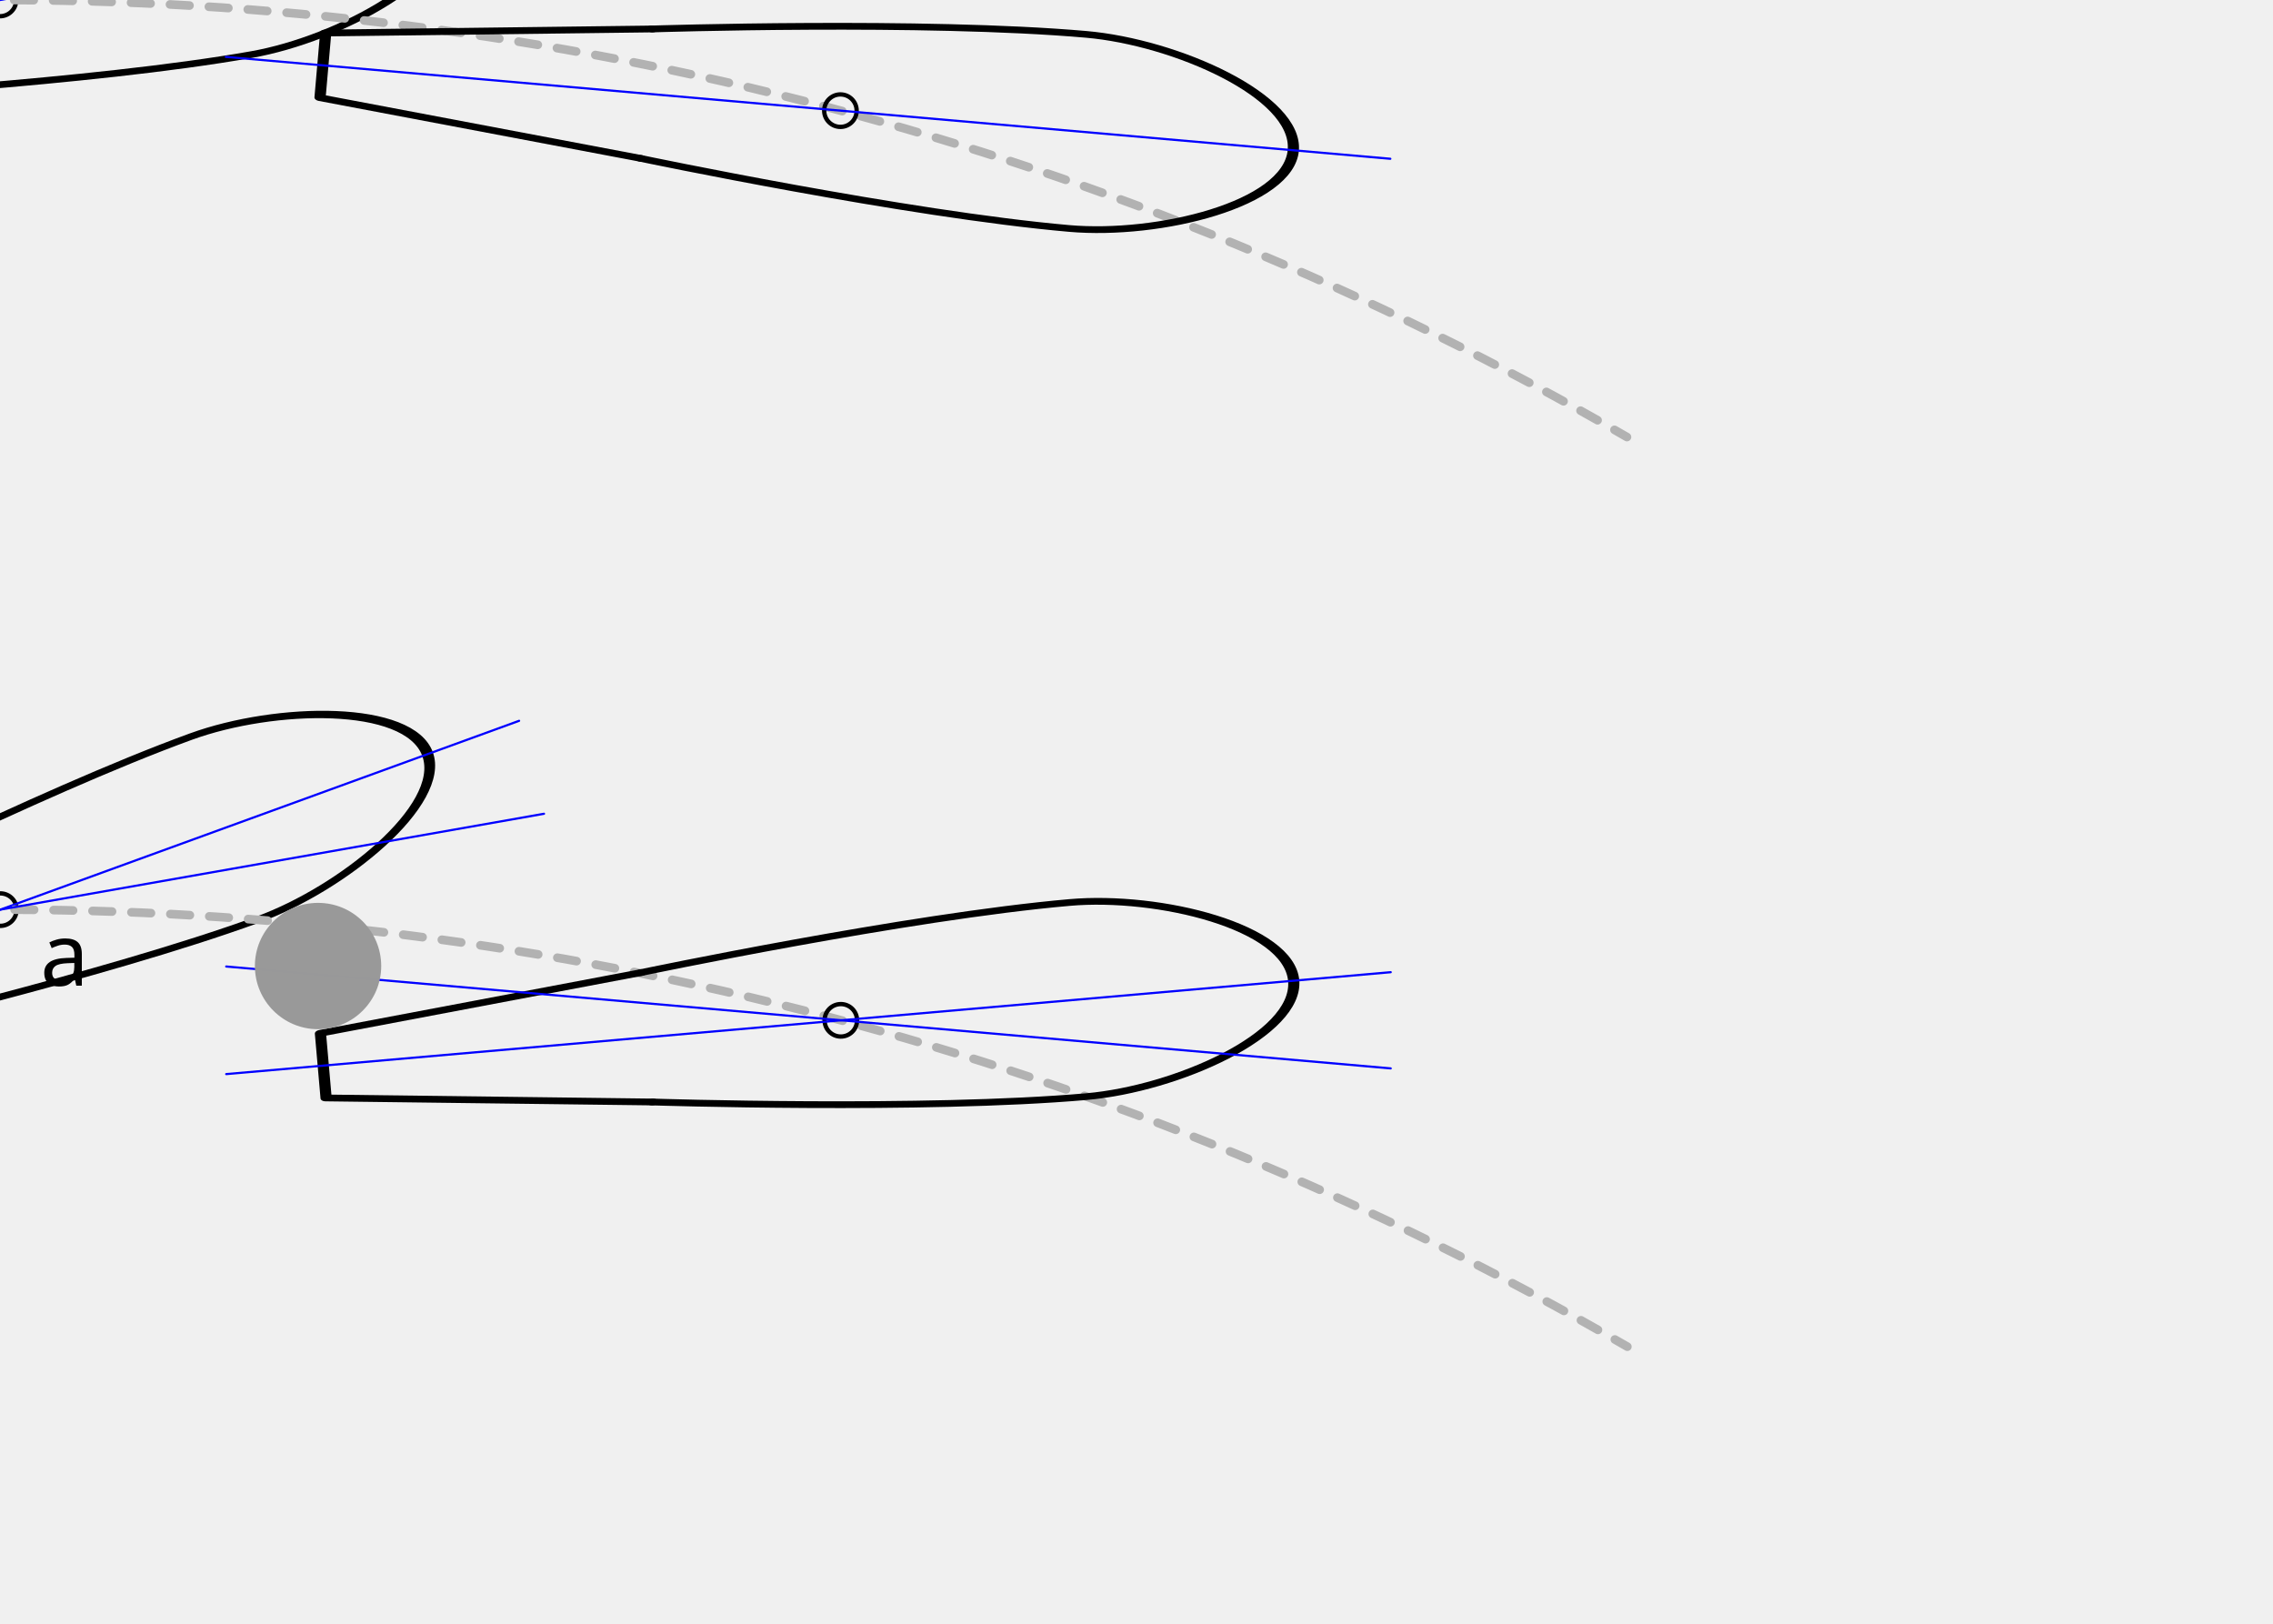
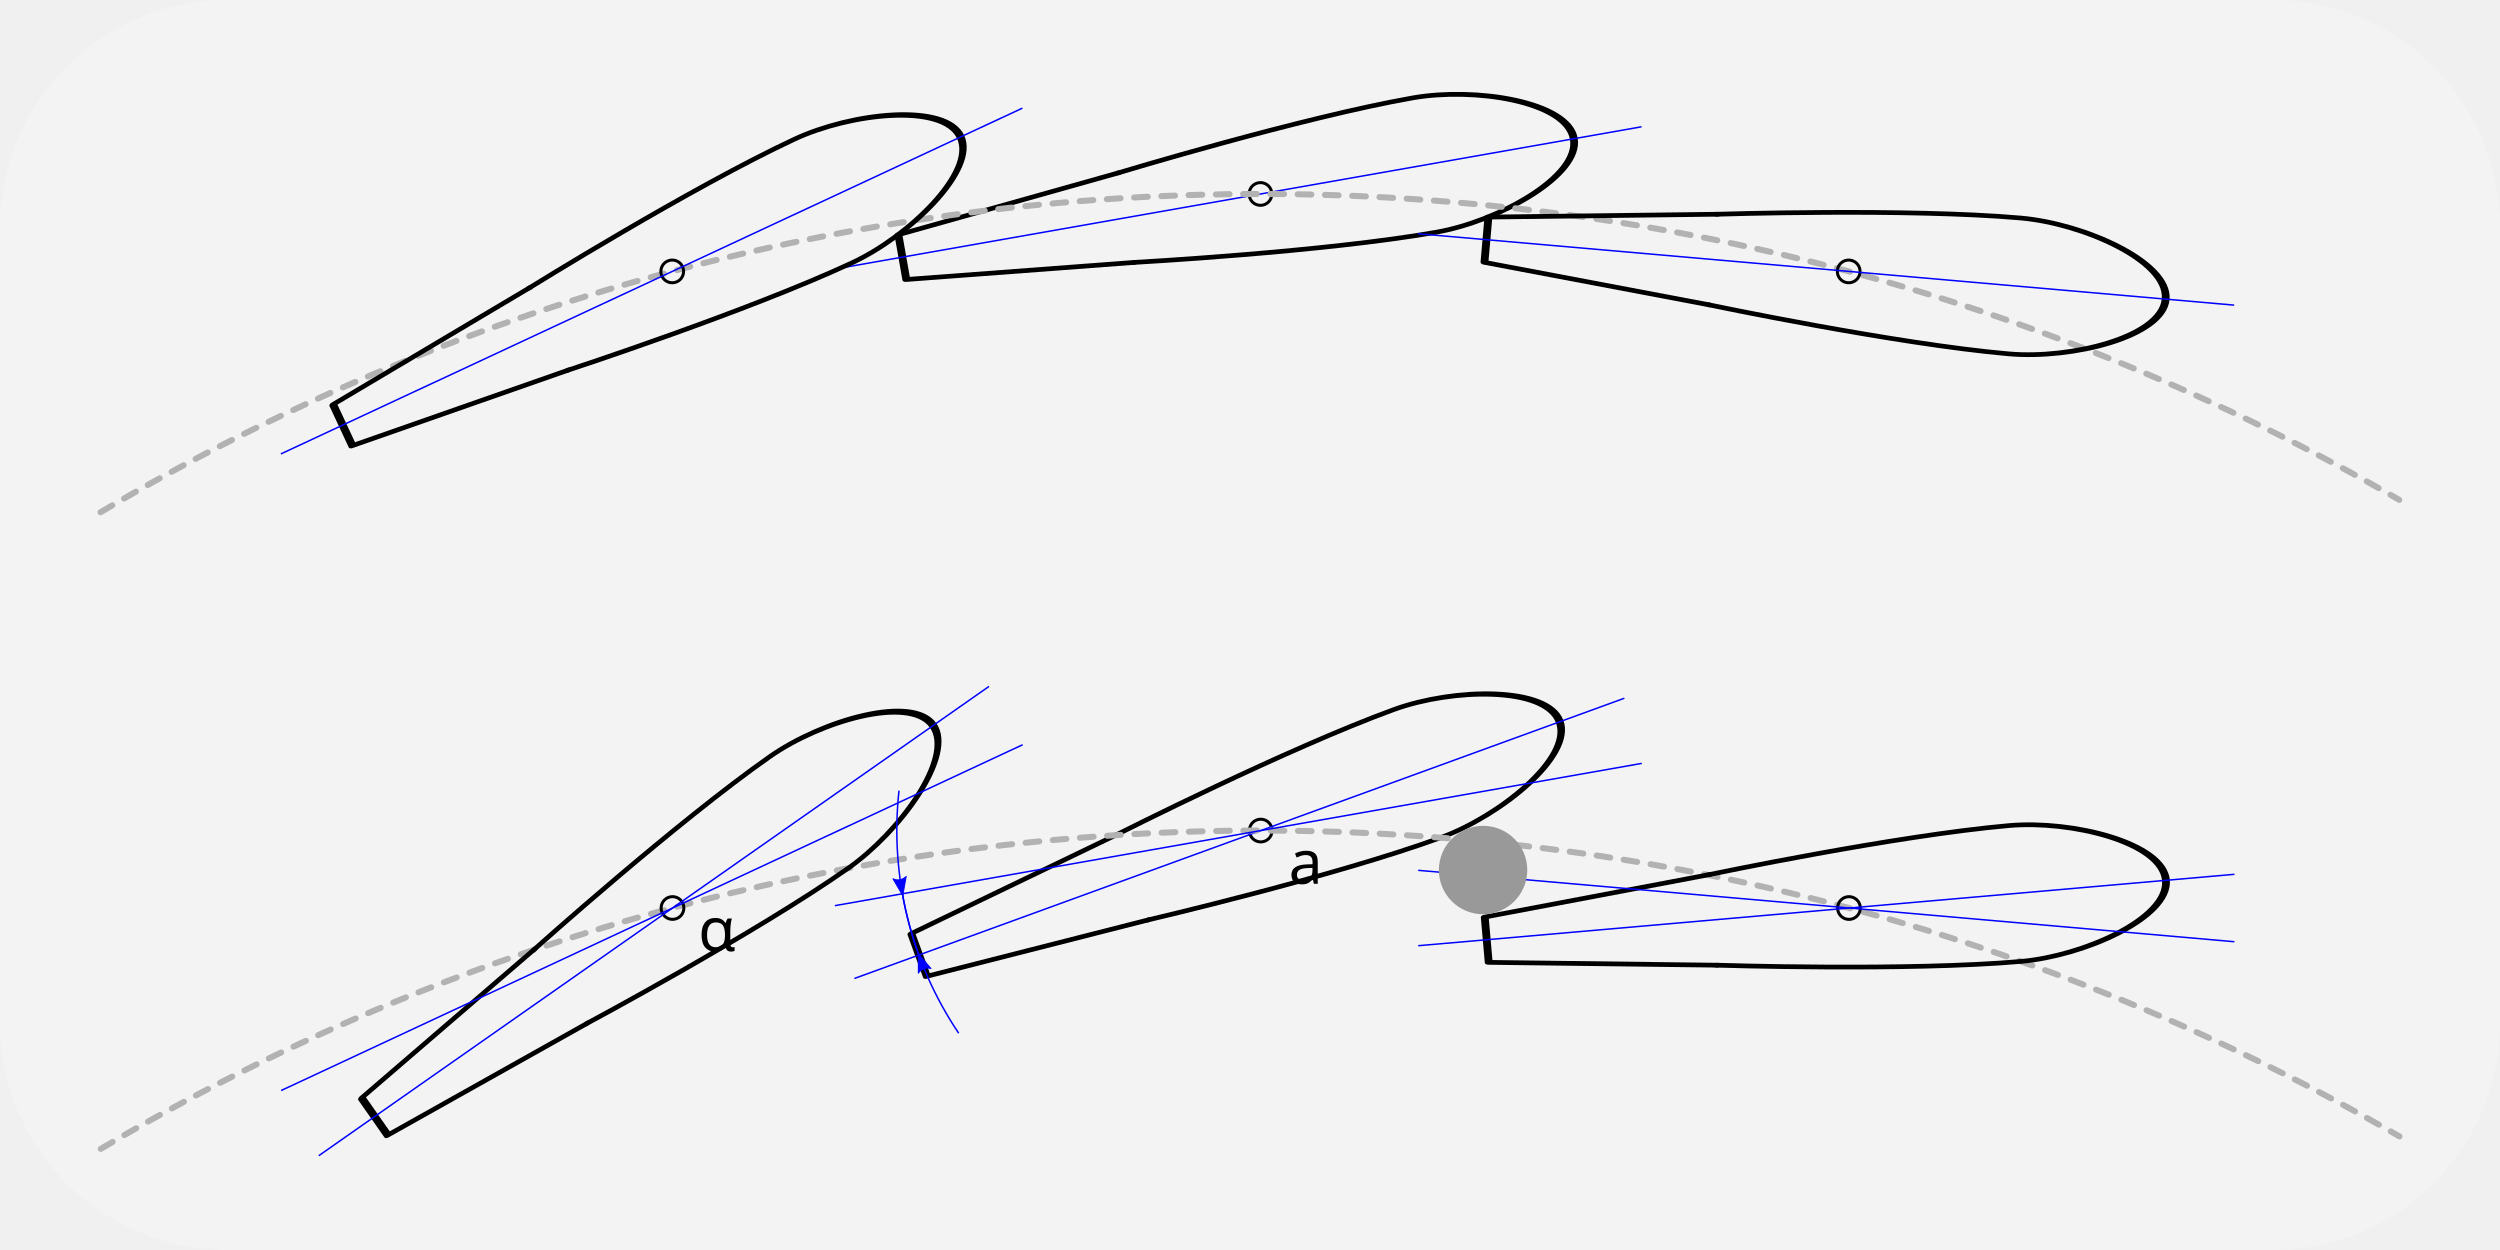
- <svg xmlns="http://www.w3.org/2000/svg" width="700" height="500" viewBox="0 0 700 500" version="1.1" id="svg1097">
+ <svg xmlns="http://www.w3.org/2000/svg" width="1100" height="550" viewBox="0 0 1100 550" version="1.1" id="svg1097">
  <defs id="defs1091">
-     <marker style="overflow:visible" id="marker4343" refX="0.0" refY="0.0" orient="auto">
-       <path transform="scale(1.1) translate(1,0)" d="M 8.719,4.034 L -2.207,0.016 L 8.719,-4.002 C 6.973,-1.63 6.983,1.616 8.719,4.034 z " style="fill-rule:evenodd;stroke-width:0.625;stroke-linejoin:round;stroke:#0000ff;stroke-opacity:1;fill:#0000ff;fill-opacity:1" id="path4341" />
+     <marker style="overflow:visible" id="marker4343" refX="0" refY="0" orient="auto">
+       <path transform="matrix(1.1,0,0,1.1,1.1,0)" d="M 8.719,4.034 -2.207,0.016 8.719,-4.002 c -1.745,2.372 -1.735,5.617 -6e-7,8.035 z" style="fill:#0000ff;fill-opacity:1;fill-rule:evenodd;stroke:#0000ff;stroke-width:0.625;stroke-linejoin:round;stroke-opacity:1" id="path4341" />
    </marker>
-     <marker style="overflow:visible;" id="marker4333" refX="0.0" refY="0.0" orient="auto">
-       <path transform="scale(1.1) rotate(180) translate(1,0)" d="M 8.719,4.034 L -2.207,0.016 L 8.719,-4.002 C 6.973,-1.63 6.983,1.616 8.719,4.034 z " style="fill-rule:evenodd;stroke-width:0.625;stroke-linejoin:round;stroke:#0000ff;stroke-opacity:1;fill:#0000ff;fill-opacity:1" id="path4331" />
+     <marker style="overflow:visible" id="marker4333" refX="0" refY="0" orient="auto">
+       <path transform="matrix(-1.1,0,0,-1.1,-1.1,0)" d="M 8.719,4.034 -2.207,0.016 8.719,-4.002 c -1.745,2.372 -1.735,5.617 -6e-7,8.035 z" style="fill:#0000ff;fill-opacity:1;fill-rule:evenodd;stroke:#0000ff;stroke-width:0.625;stroke-linejoin:round;stroke-opacity:1" id="path4331" />
    </marker>
-     <marker style="overflow:visible" id="Arrow2Lstart" refX="0.0" refY="0.0" orient="auto">
-       <path transform="scale(1.1) translate(1,0)" d="M 8.719,4.034 L -2.207,0.016 L 8.719,-4.002 C 6.973,-1.63 6.983,1.616 8.719,4.034 z " style="fill-rule:evenodd;stroke-width:0.625;stroke-linejoin:round;stroke:#0000ff;stroke-opacity:1;fill:#0000ff;fill-opacity:1" id="path3989" />
+     <marker style="overflow:visible" id="Arrow2Lstart" refX="0" refY="0" orient="auto">
+       <path transform="matrix(1.1,0,0,1.1,1.1,0)" d="M 8.719,4.034 -2.207,0.016 8.719,-4.002 c -1.745,2.372 -1.735,5.617 -6e-7,8.035 z" style="fill:#0000ff;fill-opacity:1;fill-rule:evenodd;stroke:#0000ff;stroke-width:0.625;stroke-linejoin:round;stroke-opacity:1" id="path3989" />
    </marker>
-     <marker style="overflow:visible;" id="Arrow2Lend" refX="0.0" refY="0.0" orient="auto">
-       <path transform="scale(1.1) rotate(180) translate(1,0)" d="M 8.719,4.034 L -2.207,0.016 L 8.719,-4.002 C 6.973,-1.63 6.983,1.616 8.719,4.034 z " style="fill-rule:evenodd;stroke-width:0.625;stroke-linejoin:round;stroke:#0000ff;stroke-opacity:1;fill:#0000ff;fill-opacity:1" id="path3992" />
+     <marker style="overflow:visible" id="Arrow2Lend" refX="0" refY="0" orient="auto">
+       <path transform="matrix(-1.1,0,0,-1.1,-1.1,0)" d="M 8.719,4.034 -2.207,0.016 8.719,-4.002 c -1.745,2.372 -1.735,5.617 -6e-7,8.035 z" style="fill:#0000ff;fill-opacity:1;fill-rule:evenodd;stroke:#0000ff;stroke-width:0.625;stroke-linejoin:round;stroke-opacity:1" id="path3992" />
    </marker>
-     <marker style="overflow:visible" id="Arrow1Mstart" refX="0.0" refY="0.0" orient="auto">
-       <path transform="scale(0.4) translate(10,0)" style="fill-rule:evenodd;stroke:#0000ff;stroke-width:1pt;stroke-opacity:1;fill:#0000ff;fill-opacity:1" d="M 0.0,0.0 L 5.0,-5.0 L -12.5,0.0 L 5.0,5.0 L 0.0,0.0 z " id="path3977" />
+     <marker style="overflow:visible" id="Arrow1Mstart" refX="0" refY="0" orient="auto">
+       <path transform="matrix(0.4,0,0,0.4,4,0)" style="fill:#0000ff;fill-opacity:1;fill-rule:evenodd;stroke:#0000ff;stroke-width:1pt;stroke-opacity:1" d="M 0,0 5,-5 -12.5,0 5,5 Z" id="path3977" />
    </marker>
  </defs>
  <g id="layer2" style="display:none">
    <path style="fill:none;stroke:#000000;stroke-width:0.185;stroke-linecap:round;stroke-linejoin:round;stroke-miterlimit:4;stroke-dasharray:1.109, 0.555, 0.277, 0.555;stroke-dashoffset:0;stroke-opacity:1" d="M 160,-40 V 40" id="path3776" transform="matrix(0.9659258,0.258819,-3.364648,12.55704,-19.96222,456.3075)" />
    <path style="fill:none;stroke:#000000;stroke-width:0.185;stroke-linecap:round;stroke-linejoin:round;stroke-miterlimit:4;stroke-dasharray:1.109, 0.555, 0.277, 0.555;stroke-dashoffset:0;stroke-opacity:1" d="M 160,-40 V 40" id="path3746" transform="matrix(1,0,0,13,-160,480)" />
    <path style="fill:none;stroke:#000000;stroke-width:0.185;stroke-linecap:round;stroke-linejoin:round;stroke-miterlimit:4;stroke-dasharray:1.109, 0.555, 0.277, 0.555;stroke-dashoffset:0;stroke-opacity:1" d="M 160,-40 V 40" id="path3762" transform="matrix(0.9659258,-0.258819,3.364648,12.55704,-289.134,539.1296)" />
    <path style="fill:none;stroke:#ff0000;stroke-width:1.333;stroke-linecap:butt;stroke-linejoin:round;stroke-miterlimit:4;stroke-dasharray:none;stroke-dashoffset:0;stroke-opacity:1" d="M -258.819,34.074 -2.8000002e-6,1.7180795e-8" id="path3832" />
    <path style="fill:none;stroke:#ff0000;stroke-width:1.333;stroke-linecap:butt;stroke-linejoin:round;stroke-miterlimit:4;stroke-dasharray:none;stroke-dashoffset:0;stroke-opacity:1" d="M 0,0 258.819,34.074" id="path3834" />
    <path style="display:inline;fill:none;stroke:#ff00ff;stroke-width:19.229;stroke-linecap:butt;stroke-linejoin:round;stroke-miterlimit:4;stroke-dasharray:none;stroke-dashoffset:0;stroke-opacity:1" d="M 160,-40 V 40" id="path3764" transform="matrix(-0.03485864,0.01625465,0.2113113,0.453153,-261.6946,13.34605)" />
    <path style="fill:none;stroke:#ff00ff;stroke-width:19.23;stroke-linecap:butt;stroke-linejoin:round;stroke-miterlimit:4;stroke-dasharray:none;stroke-dashoffset:0;stroke-opacity:1" d="M 160,-40 V 40" id="path3748" transform="matrix(0.03787722,-0.00667878,0.08682409,0.4924039,-9.533317,-18.62756)" />
    <path style="display:inline;fill:none;stroke:#ff00ff;stroke-width:19.229;stroke-linecap:butt;stroke-linejoin:round;stroke-miterlimit:4;stroke-dasharray:none;stroke-dashoffset:0;stroke-opacity:1" d="M 160,-40 V 40" id="path3778" transform="matrix(-0.03831582,-0.00335202,-0.0435802,0.4980972,266.6931,14.68678)" />
    <path style="display:inline;fill:none;stroke:#ff00ff;stroke-width:19.229;stroke-linecap:butt;stroke-linejoin:round;stroke-miterlimit:4;stroke-dasharray:none;stroke-dashoffset:0;stroke-opacity:1" d="M 160,-40 V 40" id="path3886" transform="matrix(-0.03485864,0.01625465,0.2113113,0.453153,-261.5758,293.4477)" />
    <path style="fill:none;stroke:#ff0000;stroke-width:1.333;stroke-linecap:butt;stroke-linejoin:round;stroke-miterlimit:4;stroke-dasharray:none;stroke-dashoffset:0;stroke-opacity:1" d="M -258.819,34.074 -2.8000002e-6,1.7180795e-8" id="path3902" transform="translate(0.1188144,280.1016)" />
    <path style="fill:none;stroke:#ff0000;stroke-width:1.333;stroke-linecap:butt;stroke-linejoin:round;stroke-miterlimit:4;stroke-dasharray:none;stroke-dashoffset:0;stroke-opacity:1" d="M 0,0 258.819,34.074" id="path3904" transform="translate(0.1188144,280.1016)" />
    <path style="fill:none;stroke:#ff00ff;stroke-width:19.23;stroke-linecap:butt;stroke-linejoin:round;stroke-miterlimit:4;stroke-dasharray:none;stroke-dashoffset:0;stroke-opacity:1" d="M 160,-40 V 40" id="path3872" transform="matrix(0.03787722,-0.00667878,0.08682409,0.4924039,-9.414507,261.4741)" />
    <path style="display:inline;fill:none;stroke:#ff00ff;stroke-width:19.229;stroke-linecap:butt;stroke-linejoin:round;stroke-miterlimit:4;stroke-dasharray:none;stroke-dashoffset:0;stroke-opacity:1" d="M 160,-40 V 40" id="path3898" transform="matrix(-0.03831582,-0.00335202,-0.0435802,0.4980972,266.8119,294.7884)" />
  </g>
  <g id="layer1" transform="translate(0,-238.25)" style="display:none">
    <g id="g3704">
      <g id="g3568" transform="matrix(1.666667,0,0,1,-193.3333,0)" style="stroke-width:0.775">
        <path style="fill:none;stroke:#000000;stroke-width:2.066;stroke-linecap:round;stroke-linejoin:round;stroke-miterlimit:4;stroke-dasharray:none;stroke-opacity:1" d="M 60,-20 0,-10 v 20 l 60,10" id="path3562" transform="translate(20,238.25)" />
        <path style="fill:none;stroke:#000000;stroke-width:2.066;stroke-linecap:round;stroke-linejoin:round;stroke-miterlimit:4;stroke-dasharray:none;stroke-opacity:1" d="m 80,-20 c 0,0 50,-10 80,-10 16.667,0 40,13.333 40,30 0,16.667 -23.333,30 -40,30 C 130,30 80,20 80,20" id="path3564" transform="translate(0,238.25)" />
        <circle style="fill:none;stroke:#000000;stroke-width:1.333;stroke-linecap:round;stroke-linejoin:round;stroke-miterlimit:4;stroke-dasharray:none;stroke-opacity:1" id="path3570" cx="165" cy="5" r="5" transform="matrix(0.6,0,0,1,17,233.25)" />
        <path style="fill:none;stroke:#0000ff;stroke-width:0.667;stroke-linecap:round;stroke-linejoin:round;stroke-miterlimit:4;stroke-dasharray:none;stroke-dashoffset:0;stroke-opacity:1" d="M -30,0 H 330" id="path3572" transform="matrix(0.6,0,0,1,20,238.25)" />
        <path style="fill:none;stroke:#000000;stroke-width:0.185;stroke-linecap:round;stroke-linejoin:round;stroke-miterlimit:4;stroke-dasharray:1.109, 0.555, 0.277, 0.555;stroke-dashoffset:0;stroke-opacity:1" d="M 160,-40 V 40" id="path3574" transform="matrix(0.6,0,0,13,20,718.25)" />
        <path style="fill:none;stroke:#0000ff;stroke-width:9.615;stroke-linecap:butt;stroke-linejoin:round;stroke-miterlimit:4;stroke-dasharray:none;stroke-dashoffset:0;stroke-opacity:1" d="M 160,-40 V 40" id="path3620" transform="matrix(-0.04615385,0,0,1,123.3846,238.25)" />
      </g>
      <circle style="fill:none;stroke:#000000;stroke-width:0.333;stroke-linecap:round;stroke-linejoin:round;stroke-miterlimit:4;stroke-dasharray:2, 1, 0.5, 1;stroke-dashoffset:0;stroke-opacity:1" id="path3594" cx="0" cy="500" r="500" transform="matrix(2,0,0,2,0,238.25)" />
      <g id="g3606" transform="matrix(1.609876,-0.4313651,0.258819,0.9659258,-507.2283,92.23069)" style="stroke-width:0.775">
        <path style="fill:none;stroke:#000000;stroke-width:2.066;stroke-linecap:round;stroke-linejoin:round;stroke-miterlimit:4;stroke-dasharray:none;stroke-opacity:1" d="M 60,-20 0,-10 v 20 l 60,10" id="path3596" transform="translate(20,238.25)" />
        <path style="fill:none;stroke:#000000;stroke-width:2.066;stroke-linecap:round;stroke-linejoin:round;stroke-miterlimit:4;stroke-dasharray:none;stroke-opacity:1" d="m 80,-20 c 0,0 50,-10 80,-10 16.667,0 40,13.333 40,30 0,16.667 -23.333,30 -40,30 C 130,30 80,20 80,20" id="path3598" transform="translate(0,238.25)" />
        <circle style="fill:none;stroke:#000000;stroke-width:1.333;stroke-linecap:round;stroke-linejoin:round;stroke-miterlimit:4;stroke-dasharray:none;stroke-opacity:1" id="circle3600" cx="165" cy="5" r="5" transform="matrix(0.6,0,0,1,17,233.25)" />
        <path style="fill:none;stroke:#0000ff;stroke-width:0.667;stroke-linecap:butt;stroke-linejoin:round;stroke-miterlimit:4;stroke-dasharray:none;stroke-dashoffset:0;stroke-opacity:1" d="M -30,0 H 330" id="path3602" transform="matrix(0.6,0,0,1,20,238.25)" />
        <path style="fill:none;stroke:#000000;stroke-width:0.185;stroke-linecap:round;stroke-linejoin:round;stroke-miterlimit:4;stroke-dasharray:1.109, 0.555, 0.277, 0.555;stroke-dashoffset:0;stroke-opacity:1" d="M 160,-40 V 40" id="path3604" transform="matrix(0.6,0,0,13,20,718.25)" />
        <path style="display:inline;fill:none;stroke:#0000ff;stroke-width:9.615;stroke-linecap:butt;stroke-linejoin:round;stroke-miterlimit:4;stroke-dasharray:none;stroke-dashoffset:0;stroke-opacity:1" d="M 160,-40 V 40" id="path3620-3" transform="matrix(-0.04615384,0,0,1,123.3846,238.25)" />
      </g>
      <g id="g3618" transform="matrix(1.609876,0.4313651,-0.258819,0.9659258,133.737,-7.846008)" style="stroke-width:0.775">
        <path style="fill:none;stroke:#000000;stroke-width:2.066;stroke-linecap:round;stroke-linejoin:round;stroke-miterlimit:4;stroke-dasharray:none;stroke-opacity:1" d="M 60,-20 0,-10 v 20 l 60,10" id="path3608" transform="translate(20,238.25)" />
        <path style="fill:none;stroke:#000000;stroke-width:2.066;stroke-linecap:round;stroke-linejoin:round;stroke-miterlimit:4;stroke-dasharray:none;stroke-opacity:1" d="m 80,-20 c 0,0 50,-10 80,-10 16.667,0 40,13.333 40,30 0,16.667 -23.333,30 -40,30 C 130,30 80,20 80,20" id="path3610" transform="translate(0,238.25)" />
        <circle style="fill:none;stroke:#000000;stroke-width:1.333;stroke-linecap:round;stroke-linejoin:round;stroke-miterlimit:4;stroke-dasharray:none;stroke-opacity:1" id="circle3612" cx="165" cy="5" r="5" transform="matrix(0.6,0,0,1,17,233.25)" />
        <path style="fill:none;stroke:#0000ff;stroke-width:0.667;stroke-linecap:round;stroke-linejoin:round;stroke-miterlimit:4;stroke-dasharray:none;stroke-dashoffset:0;stroke-opacity:1" d="M -30,0 H 330" id="path3614" transform="matrix(0.6,0,0,1,20,238.25)" />
        <path style="fill:none;stroke:#000000;stroke-width:0.185;stroke-linecap:round;stroke-linejoin:round;stroke-miterlimit:4;stroke-dasharray:1.109, 0.555, 0.277, 0.555;stroke-dashoffset:0;stroke-opacity:1" d="M 160,-40 V 40" id="path3616" transform="matrix(0.6,0,0,13,20,718.25)" />
        <path style="display:inline;fill:none;stroke:#0000ff;stroke-width:9.615;stroke-linecap:butt;stroke-linejoin:round;stroke-miterlimit:4;stroke-dasharray:none;stroke-dashoffset:0;stroke-opacity:1" d="M 160,-40 V 40" id="path3620-5" transform="matrix(-0.04615384,0,0,1,123.3846,238.25)" />
      </g>
    </g>
  </g>
  <g id="layer3">
-     <g id="g4622">
+     <rect style="opacity:0.996;fill:#ffffff;fill-opacity:0.2;stroke:none;stroke-width:1.067;stroke-linecap:butt;stroke-linejoin:round;stroke-miterlimit:4;stroke-dasharray:none;stroke-dashoffset:0;stroke-opacity:1" id="rect4660" width="1100" height="550" x="0" y="0" ry="100" />
+     <g id="g4622" transform="translate(554.6035,85.34752)">
      <g id="g4498">
        <g id="g3750" transform="matrix(1.641346,-0.2894136,0.1736482,0.9848077,-231.7678,-201.0584)" style="stroke-width:0.775">
          <path style="fill:none;stroke:#000000;stroke-width:2.066;stroke-linecap:round;stroke-linejoin:round;stroke-miterlimit:4;stroke-dasharray:none;stroke-opacity:1" d="M 60,-20 0,-10 v 20 l 60,10" id="path3738" transform="translate(20,238.25)" />
          <path style="fill:none;stroke:#000000;stroke-width:2.066;stroke-linecap:round;stroke-linejoin:round;stroke-miterlimit:4;stroke-dasharray:none;stroke-opacity:1" d="m 80,-20 c 0,0 50,-10 80,-10 16.667,0 40,13.333 40,30 0,16.667 -23.333,30 -40,30 C 130,30 80,20 80,20" id="path3740" transform="translate(0,238.25)" />
          <circle style="fill:none;stroke:#000000;stroke-width:1.333;stroke-linecap:round;stroke-linejoin:round;stroke-miterlimit:4;stroke-dasharray:none;stroke-opacity:1" id="circle3742" cx="165" cy="5" r="5" transform="matrix(0.6,0,0,1,17,233.25)" />
          <path style="fill:none;stroke:#0000ff;stroke-width:0.667;stroke-linecap:round;stroke-linejoin:round;stroke-miterlimit:4;stroke-dasharray:none;stroke-dashoffset:0;stroke-opacity:1" d="M -30,0 H 330" id="path3744" transform="matrix(0.6,0,0,1,20,238.25)" />
        </g>
        <path style="fill:none;stroke:#b2b2b2;stroke-width:1.333;stroke-linecap:round;stroke-linejoin:round;stroke-miterlimit:4;stroke-dasharray:3, 3;stroke-dashoffset:0;stroke-opacity:1" id="circle3752" transform="scale(2)" d="M -255.183,70.022 A 500,500 0 0 1 250.521,67.288" />
        <g id="g3766" transform="matrix(1.510513,-0.7043638,0.4226183,0.9063078,-534.728,-100.1486)" style="stroke-width:0.775">
          <path style="fill:none;stroke:#000000;stroke-width:2.066;stroke-linecap:round;stroke-linejoin:round;stroke-miterlimit:4;stroke-dasharray:none;stroke-opacity:1" d="M 60,-20 0,-10 v 20 l 60,10" id="path3754" transform="translate(20,238.25)" />
          <path style="fill:none;stroke:#000000;stroke-width:2.066;stroke-linecap:round;stroke-linejoin:round;stroke-miterlimit:4;stroke-dasharray:none;stroke-opacity:1" d="m 80,-20 c 0,0 50,-10 80,-10 16.667,0 40,13.333 40,30 0,16.667 -23.333,30 -40,30 C 130,30 80,20 80,20" id="path3756" transform="translate(0,238.25)" />
          <circle style="fill:none;stroke:#000000;stroke-width:1.333;stroke-linecap:round;stroke-linejoin:round;stroke-miterlimit:4;stroke-dasharray:none;stroke-opacity:1" id="circle3758" cx="165" cy="5" r="5" transform="matrix(0.6,0,0,1,17,233.25)" />
          <path style="fill:none;stroke:#0000ff;stroke-width:0.667;stroke-linecap:butt;stroke-linejoin:round;stroke-miterlimit:4;stroke-dasharray:none;stroke-dashoffset:0;stroke-opacity:1" d="M -30,0 H 330" id="path3760" transform="matrix(0.6,0,0,1,20,238.25)" />
        </g>
        <g id="g3780" transform="matrix(1.660324,0.1452596,-0.08715575,0.9961947,86.98675,-220.1191)" style="stroke-width:0.775">
          <path style="fill:none;stroke:#000000;stroke-width:2.066;stroke-linecap:round;stroke-linejoin:round;stroke-miterlimit:4;stroke-dasharray:none;stroke-opacity:1" d="M 60,-20 0,-10 v 20 l 60,10" id="path3768" transform="translate(20,238.25)" />
          <path style="fill:none;stroke:#000000;stroke-width:2.066;stroke-linecap:round;stroke-linejoin:round;stroke-miterlimit:4;stroke-dasharray:none;stroke-opacity:1" d="m 80,-20 c 0,0 50,-10 80,-10 16.667,0 40,13.333 40,30 0,16.667 -23.333,30 -40,30 C 130,30 80,20 80,20" id="path3770" transform="translate(0,238.25)" />
          <circle style="fill:none;stroke:#000000;stroke-width:1.333;stroke-linecap:round;stroke-linejoin:round;stroke-miterlimit:4;stroke-dasharray:none;stroke-opacity:1" id="circle3772" cx="165" cy="5" r="5" transform="matrix(0.6,0,0,1,17,233.25)" />
          <path style="fill:none;stroke:#0000ff;stroke-width:0.667;stroke-linecap:round;stroke-linejoin:round;stroke-miterlimit:4;stroke-dasharray:none;stroke-dashoffset:0;stroke-opacity:1" d="M -30,0 H 330" id="path3774" transform="matrix(0.6,0,0,1,20,238.25)" />
        </g>
      </g>
      <g id="g4539">
        <g id="g3874" transform="matrix(1.566154,-0.5700336,0.3420202,0.9396926,-263.0414,122.3438)" style="stroke-width:0.775">
          <path style="fill:none;stroke:#000000;stroke-width:2.066;stroke-linecap:round;stroke-linejoin:round;stroke-miterlimit:4;stroke-dasharray:none;stroke-opacity:1" d="M 60,-20 0,-10 v 20 l 60,10" id="path3864" transform="translate(20,238.25)" />
          <path style="fill:none;stroke:#000000;stroke-width:2.066;stroke-linecap:round;stroke-linejoin:round;stroke-miterlimit:4;stroke-dasharray:none;stroke-opacity:1" d="m 80,-20 c 0,0 50,-10 80,-10 16.667,0 40,13.333 40,30 0,16.667 -23.333,30 -40,30 C 130,30 80,20 80,20" id="path3866" transform="translate(0,238.25)" />
          <circle style="fill:none;stroke:#000000;stroke-width:1.333;stroke-linecap:round;stroke-linejoin:round;stroke-miterlimit:4;stroke-dasharray:none;stroke-opacity:1" id="circle3868" cx="165" cy="5" r="5" transform="matrix(0.6,0,0,1,17,233.25)" />
          <path style="fill:none;stroke:#0000ff;stroke-width:0.667;stroke-linecap:round;stroke-linejoin:round;stroke-miterlimit:4;stroke-dasharray:none;stroke-dashoffset:0;stroke-opacity:1" d="M -30,0 H 330" id="path3870" transform="matrix(0.6,0,0,1,20,238.25)" />
        </g>
        <path style="fill:none;stroke:#b2b2b2;stroke-width:1.333;stroke-linecap:round;stroke-linejoin:round;stroke-miterlimit:4;stroke-dasharray:3, 3;stroke-dashoffset:0;stroke-opacity:1" id="path3876" transform="matrix(2,0,0,2,0.1188144,280.1016)" d="M -255.183,70.022 A 500,500 0 0 1 250.521,67.288" />
        <g id="g3888" transform="matrix(1.365253,-0.9559607,0.5735764,0.8191521,-553.7257,229.902)" style="stroke-width:0.775">
          <path style="fill:none;stroke:#000000;stroke-width:2.066;stroke-linecap:round;stroke-linejoin:round;stroke-miterlimit:4;stroke-dasharray:none;stroke-opacity:1" d="M 60,-20 0,-10 v 20 l 60,10" id="path3878" transform="translate(20,238.25)" />
          <path style="fill:none;stroke:#000000;stroke-width:2.066;stroke-linecap:round;stroke-linejoin:round;stroke-miterlimit:4;stroke-dasharray:none;stroke-opacity:1" d="m 80,-20 c 0,0 50,-10 80,-10 16.667,0 40,13.333 40,30 0,16.667 -23.333,30 -40,30 C 130,30 80,20 80,20" id="path3880" transform="translate(0,238.25)" />
          <circle style="fill:none;stroke:#000000;stroke-width:1.333;stroke-linecap:round;stroke-linejoin:round;stroke-miterlimit:4;stroke-dasharray:none;stroke-opacity:1" id="circle3882" cx="165" cy="5" r="5" transform="matrix(0.6,0,0,1,17,233.25)" />
          <path style="fill:none;stroke:#0000ff;stroke-width:0.667;stroke-linecap:butt;stroke-linejoin:round;stroke-miterlimit:4;stroke-dasharray:none;stroke-dashoffset:0;stroke-opacity:1" d="M -30,0 H 330" id="path3884" transform="matrix(0.6,0,0,1,20,238.25)" />
        </g>
        <g id="g3900" transform="matrix(1.660324,-0.1452596,0.08715574,0.9961947,45.58069,93.69214)" style="stroke-width:0.775">
          <path style="fill:none;stroke:#000000;stroke-width:2.066;stroke-linecap:round;stroke-linejoin:round;stroke-miterlimit:4;stroke-dasharray:none;stroke-opacity:1" d="M 60,-20 0,-10 v 20 l 60,10" id="path3890" transform="translate(20,238.25)" />
          <path style="fill:none;stroke:#000000;stroke-width:2.066;stroke-linecap:round;stroke-linejoin:round;stroke-miterlimit:4;stroke-dasharray:none;stroke-opacity:1" d="m 80,-20 c 0,0 50,-10 80,-10 16.667,0 40,13.333 40,30 0,16.667 -23.333,30 -40,30 C 130,30 80,20 80,20" id="path3892" transform="translate(0,238.25)" />
          <circle style="fill:none;stroke:#000000;stroke-width:1.333;stroke-linecap:round;stroke-linejoin:round;stroke-miterlimit:4;stroke-dasharray:none;stroke-opacity:1" id="circle3894" cx="165" cy="5" r="5" transform="matrix(0.6,0,0,1,17,233.25)" />
          <path style="fill:none;stroke:#0000ff;stroke-width:0.667;stroke-linecap:round;stroke-linejoin:round;stroke-miterlimit:4;stroke-dasharray:none;stroke-dashoffset:0;stroke-opacity:1" d="M -30,0 H 330" id="path3896" transform="matrix(0.6,0,0,1,20,238.25)" />
        </g>
        <path style="fill:none;stroke:#0000ff;stroke-width:0.667;stroke-linecap:round;stroke-linejoin:round;stroke-miterlimit:4;stroke-dasharray:none;stroke-dashoffset:0;stroke-opacity:1" d="M -30,0 H 330" id="path3960" transform="rotate(5,-3388.437,1290.119)" />
        <path style="fill:none;stroke:#0000ff;stroke-width:0.667;stroke-linecap:round;stroke-linejoin:round;stroke-miterlimit:4;stroke-dasharray:none;stroke-dashoffset:0;stroke-opacity:1" d="M -30,0 H 330" id="path3963" transform="rotate(-10,1680.847,1053.776)" />
        <path style="fill:none;stroke:#0000ff;stroke-width:0.667;stroke-linecap:butt;stroke-linejoin:round;stroke-miterlimit:4;stroke-dasharray:none;stroke-dashoffset:0;stroke-opacity:1" d="M -30,0 H 330" id="path3966" transform="rotate(-25,659.2246,1101.406)" />
        <path style="fill:none;stroke:#0000ff;stroke-width:0.667;stroke-linecap:butt;stroke-linejoin:round;stroke-miterlimit:4;stroke-dasharray:none;stroke-dashoffset:0;stroke-opacity:1;marker-start:url(#Arrow2Lend);marker-end:url(#Arrow2Lstart)" id="path3969" d="m -150.211,335.106 a 160,160 0 0 1 -7.35,-27.278" />
        <path style="fill:none;stroke:#0000ff;stroke-width:0.667;stroke-linecap:butt;stroke-linejoin:round;stroke-miterlimit:4;stroke-dasharray:none;stroke-dashoffset:0;stroke-opacity:1" id="path4329" d="m -132.791,369.256 a 160,160 0 0 1 -26.253,-106.726" />
        <text xml:space="preserve" style="font-size:26.667px;font-family:'SBL BibLit';-inkscape-font-specification:'SBL BibLit';text-align:end;text-anchor:end;fill:none;stroke:#0000ff;stroke-width:0.667;stroke-linecap:butt;stroke-linejoin:round;stroke-miterlimit:4;stroke-dasharray:none;stroke-dashoffset:0;stroke-opacity:1" x="-200" y="400" id="text4457" transform="translate(31.41945,-66.88621)">
          <tspan id="tspan4455" x="-200" y="400" style="font-size:26.667px;fill:#000000;fill-opacity:1;stroke:none">α</tspan>
        </text>
        <g id="g4468">
          <circle style="opacity:0.996;fill:#999999;fill-opacity:1;stroke:#999999;stroke-width:0.846;stroke-linecap:butt;stroke-linejoin:round;stroke-miterlimit:4;stroke-dasharray:none;stroke-dashoffset:0;stroke-opacity:1" id="path4459" cx="-85" cy="135" r="15" transform="matrix(1.261287,0,0,1.261287,205.1568,127.1959)" />
          <text xml:space="preserve" style="font-size:26.667px;font-family:'SBL BibLit';-inkscape-font-specification:'SBL BibLit';text-align:end;text-anchor:end;opacity:0.996;fill:none;stroke:#0000ff;stroke-width:0.667;stroke-linecap:butt;stroke-linejoin:round;stroke-miterlimit:4;stroke-dasharray:none;stroke-dashoffset:0;stroke-opacity:1" x="-200" y="400" id="text4463" transform="translate(303.631,-96.48862)">
            <tspan id="tspan4461" x="-200" y="400" style="font-size:26.667px;fill:#000000;fill-opacity:1;stroke:none">a</tspan>
          </text>
        </g>
      </g>
    </g>
  </g>
</svg>
